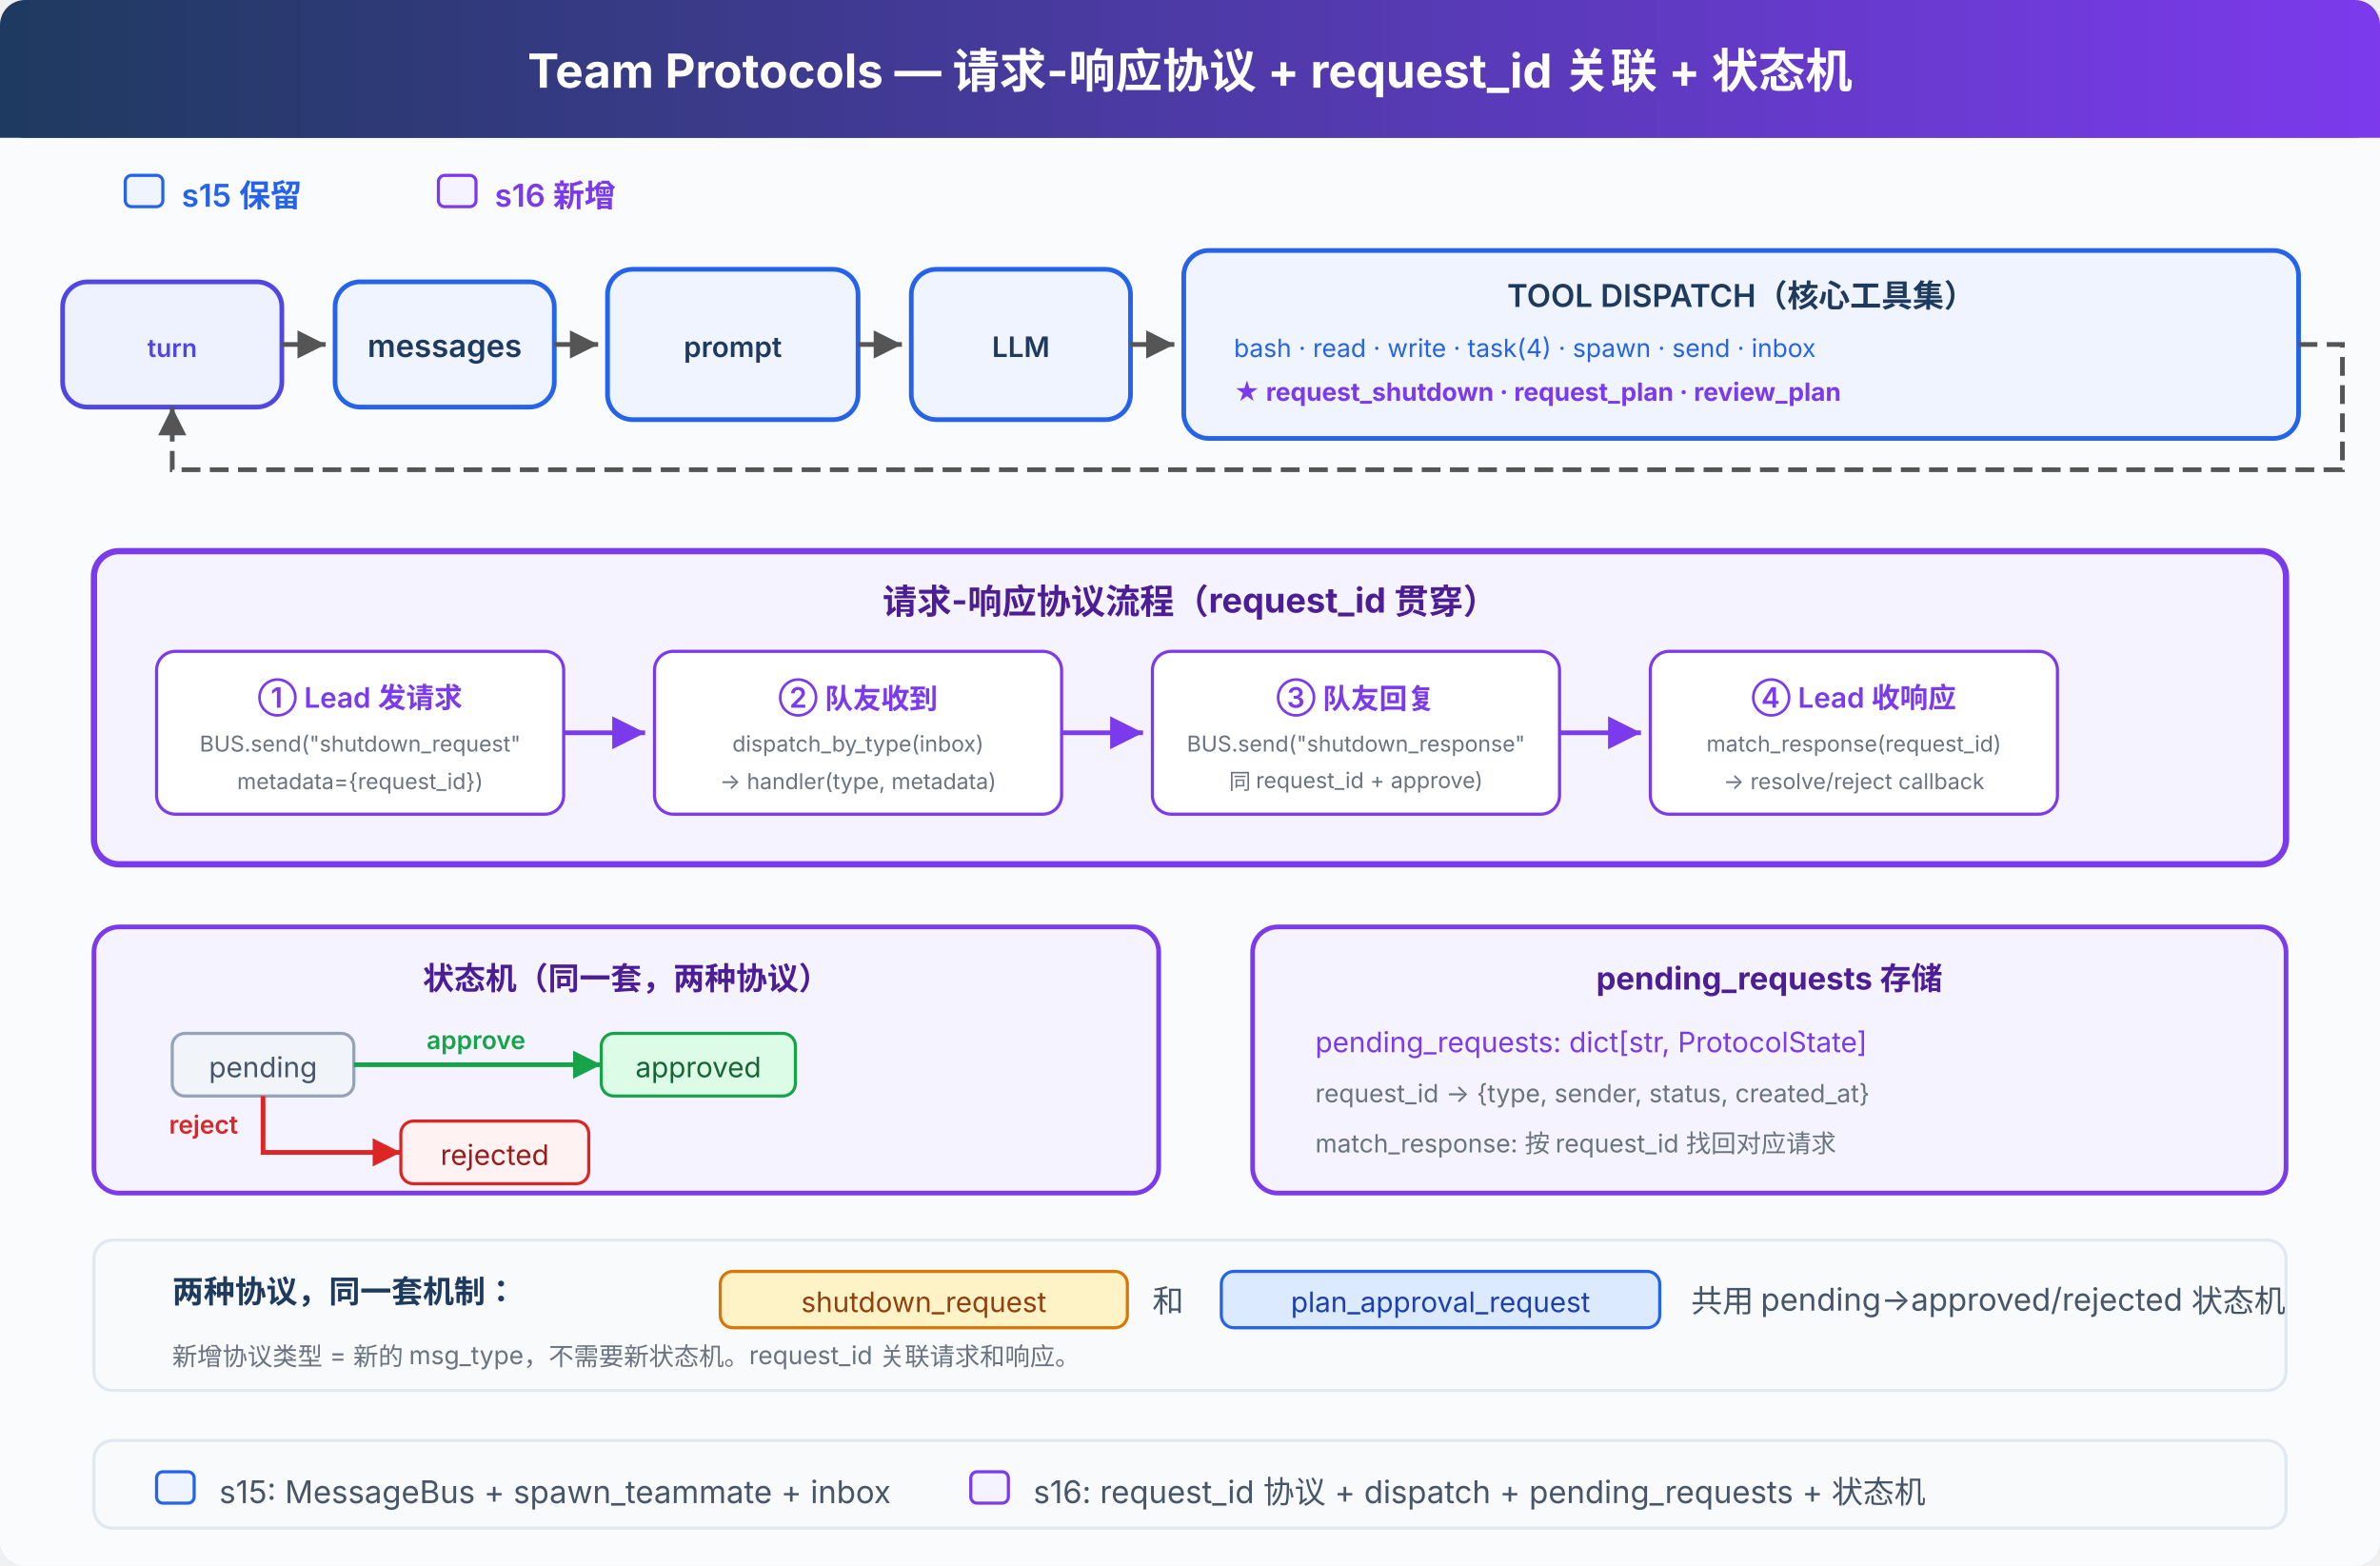
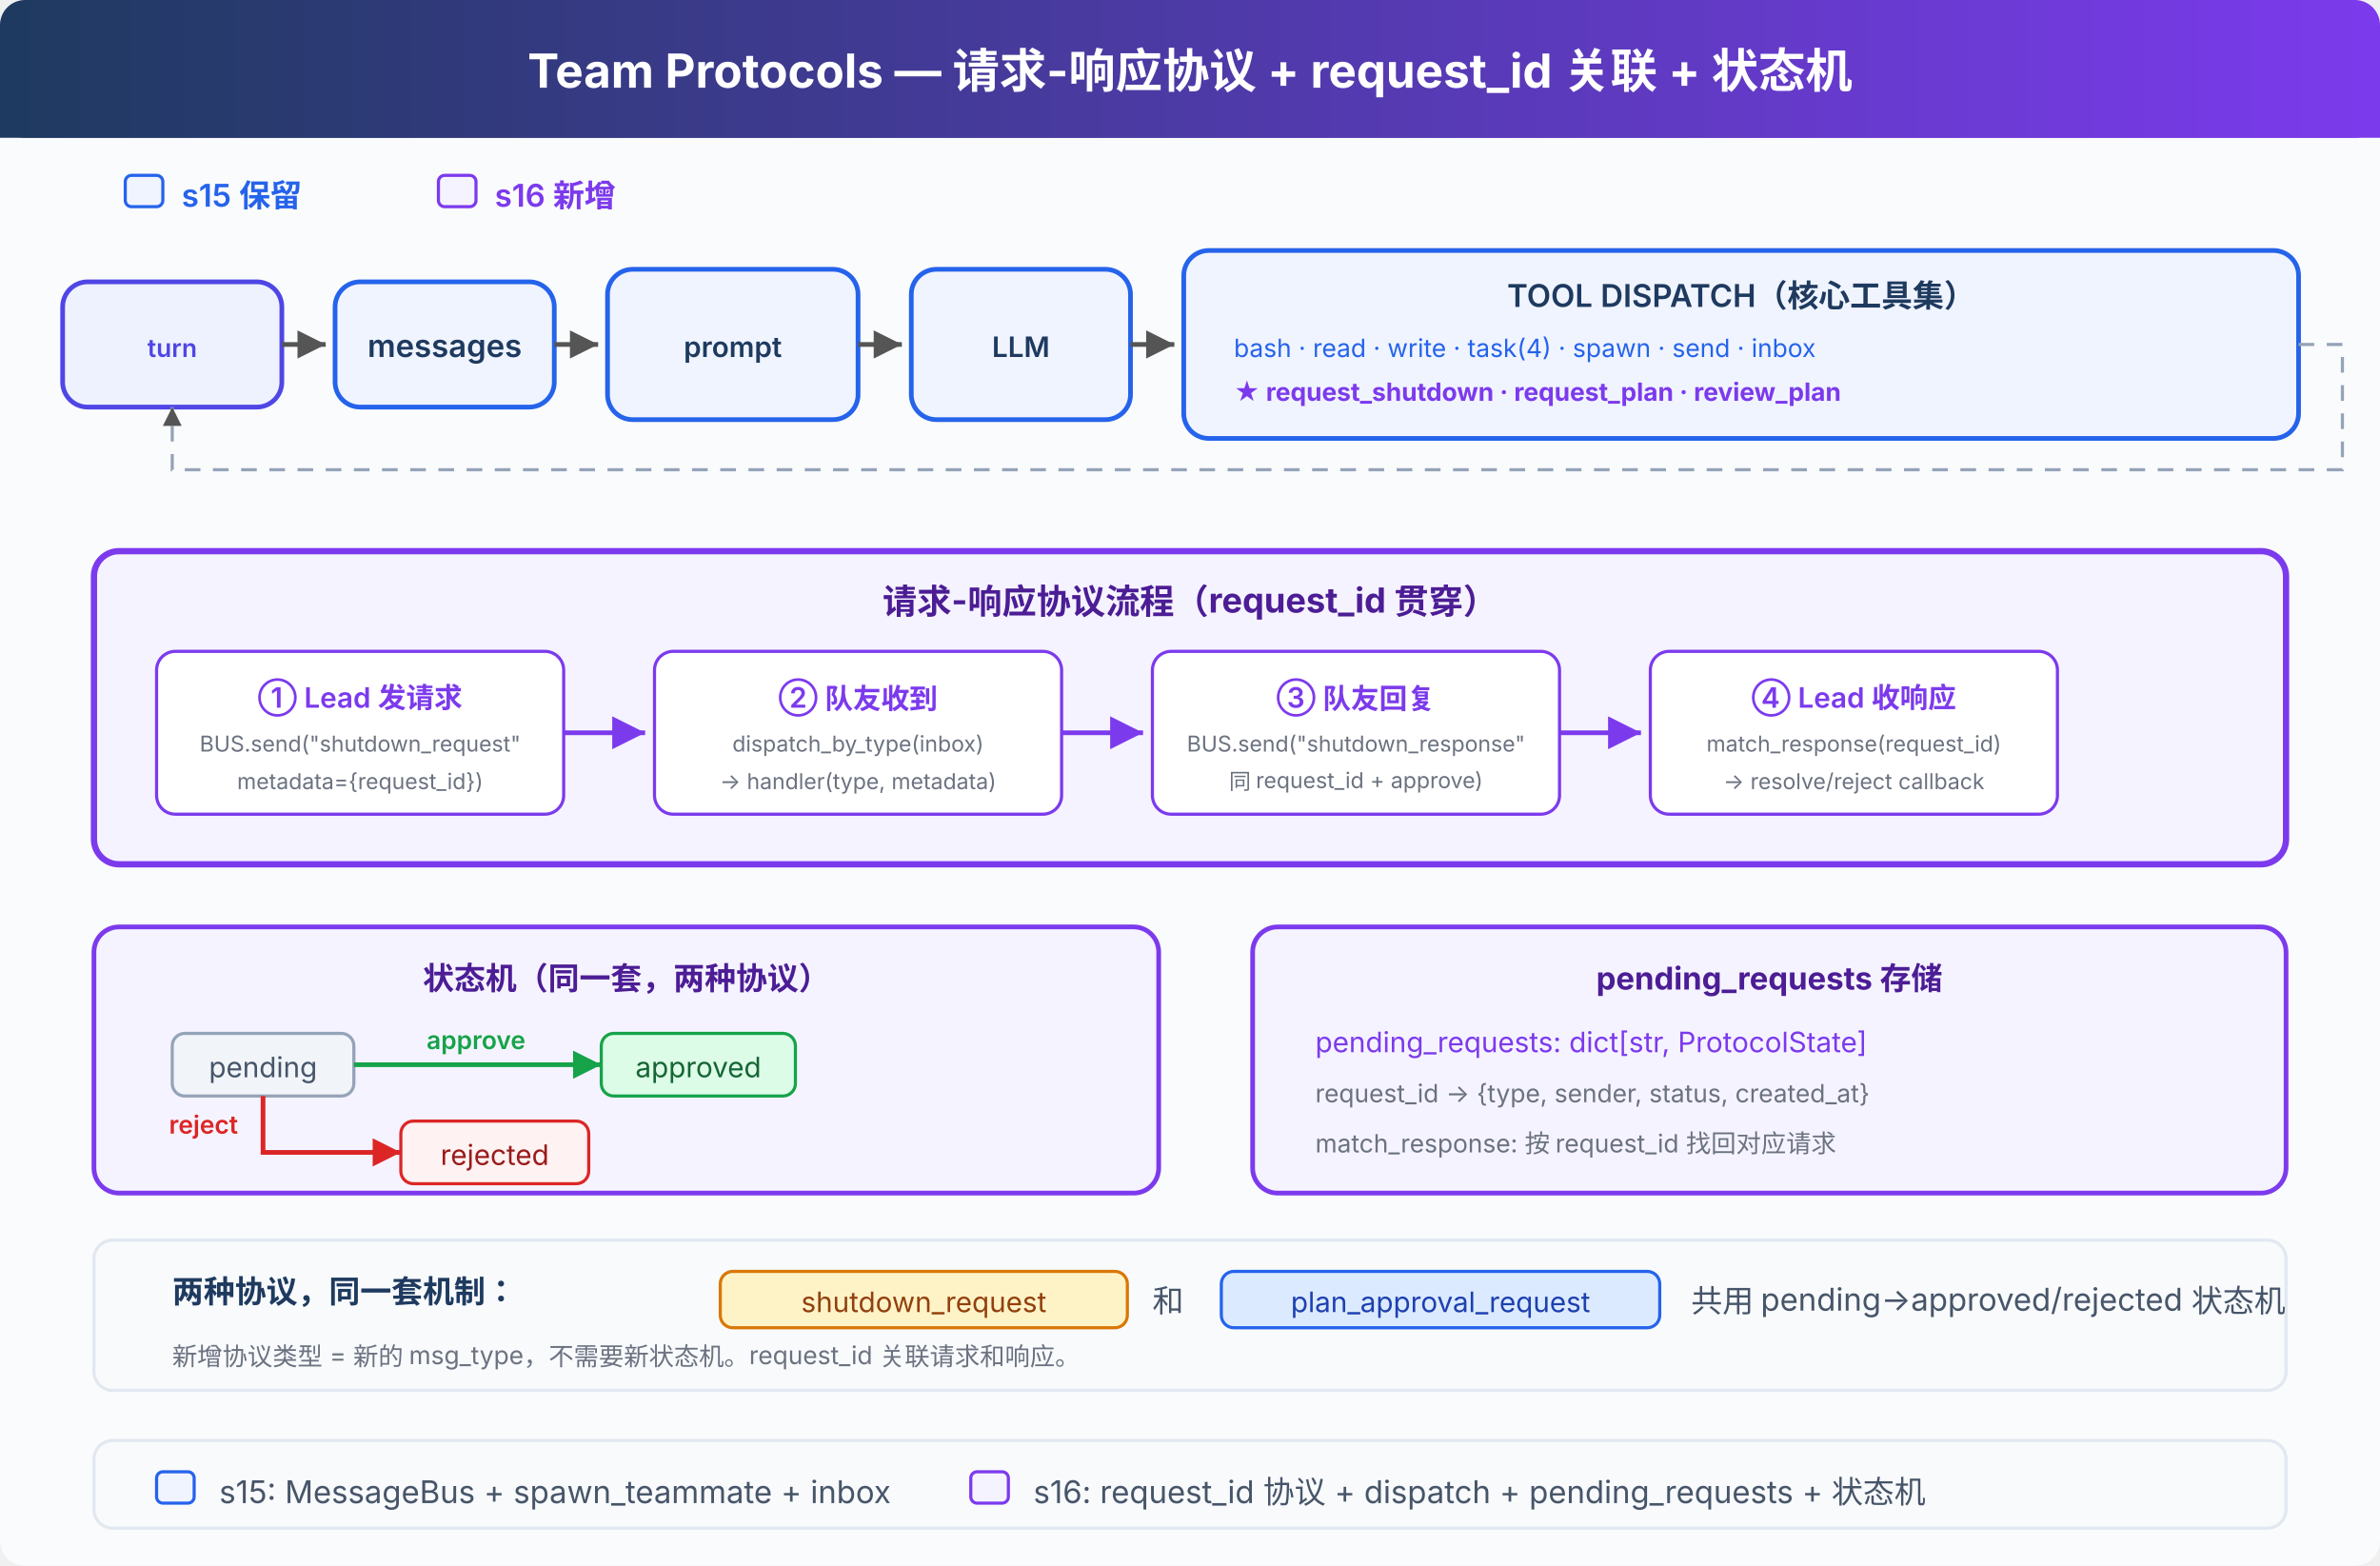
<svg xmlns="http://www.w3.org/2000/svg" viewBox="0 0 760 500" font-family="system-ui, -apple-system, sans-serif">
  <defs>
    <linearGradient id="header" x1="0" y1="0" x2="1" y2="0">
      <stop offset="0%" stop-color="#1e3a5f" />
      <stop offset="100%" stop-color="#7c3aed" />
    </linearGradient>
    <marker id="arrow" viewBox="0 0 10 10" refX="10" refY="5" markerWidth="6" markerHeight="6" orient="auto-start-reverse">
      <path d="M 0 0 L 10 5 L 0 10 z" fill="#555" />
    </marker>
    <marker id="arrow-purple" viewBox="0 0 10 10" refX="10" refY="5" markerWidth="7" markerHeight="7" orient="auto-start-reverse">
      <path d="M 0 0 L 10 5 L 0 10 z" fill="#7c3aed" />
    </marker>
    <marker id="arrow-cyan" viewBox="0 0 10 10" refX="10" refY="5" markerWidth="6" markerHeight="6" orient="auto-start-reverse">
      <path d="M 0 0 L 10 5 L 0 10 z" fill="#0891b2" />
    </marker>
    <marker id="arrow-green" viewBox="0 0 10 10" refX="10" refY="5" markerWidth="6" markerHeight="6" orient="auto-start-reverse">
      <path d="M 0 0 L 10 5 L 0 10 z" fill="#16a34a" />
    </marker>
    <marker id="arrow-red" viewBox="0 0 10 10" refX="10" refY="5" markerWidth="6" markerHeight="6" orient="auto-start-reverse">
      <path d="M 0 0 L 10 5 L 0 10 z" fill="#dc2626" />
    </marker>
  </defs>
  <rect width="760" height="500" fill="#fafbfc" rx="8" />
  <rect x="0" y="0" width="760" height="44" fill="url(#header)" rx="8" />
  <rect x="0" y="36" width="760" height="8" fill="url(#header)" />
  <text x="380" y="28" fill="#fff" font-size="15" font-weight="700" text-anchor="middle">Team Protocols — 请求-响应协议 + request_id 关联 + 状态机</text>
  <rect x="40" y="56" width="12" height="10" rx="2" fill="#f0f4ff" stroke="#2563eb" stroke-width="1" />
  <text x="58" y="66" fill="#2563eb" font-size="10" font-weight="600">s15 保留</text>
  <rect x="140" y="56" width="12" height="10" rx="2" fill="#f5f3ff" stroke="#7c3aed" stroke-width="1" />
  <text x="158" y="66" fill="#7c3aed" font-size="10" font-weight="600">s16 新增</text>
  <rect x="20" y="90" width="70" height="40" rx="8" fill="#eef2ff" stroke="#4f46e5" stroke-width="1.5" />
  <text x="55" y="114" fill="#4f46e5" font-size="8" font-weight="600" text-anchor="middle">turn</text>
  <line x1="90" y1="110" x2="104" y2="110" stroke="#555" stroke-width="1.5" marker-end="url(#arrow)" />
  <rect x="107" y="90" width="70" height="40" rx="8" fill="#f0f4ff" stroke="#2563eb" stroke-width="1.5" />
  <text x="142" y="114" fill="#1e3a5f" font-size="10" font-weight="600" text-anchor="middle">messages</text>
  <line x1="177" y1="110" x2="191" y2="110" stroke="#555" stroke-width="1.5" marker-end="url(#arrow)" />
  <rect x="194" y="86" width="80" height="48" rx="8" fill="#f0f4ff" stroke="#2563eb" stroke-width="1.5" />
  <text x="234" y="114" fill="#1e3a5f" font-size="9" font-weight="600" text-anchor="middle">prompt</text>
  <line x1="274" y1="110" x2="288" y2="110" stroke="#555" stroke-width="1.5" marker-end="url(#arrow)" />
  <rect x="291" y="86" width="70" height="48" rx="8" fill="#f0f4ff" stroke="#2563eb" stroke-width="1.5" />
  <text x="326" y="114" fill="#1e3a5f" font-size="9" font-weight="600" text-anchor="middle">LLM</text>
  <line x1="361" y1="110" x2="375" y2="110" stroke="#555" stroke-width="1.5" marker-end="url(#arrow)" />
  <rect x="378" y="80" width="356" height="60" rx="8" fill="#f0f4ff" stroke="#2563eb" stroke-width="1.5" />
  <text x="556" y="98" fill="#1e3a5f" font-size="10" font-weight="600" text-anchor="middle">TOOL DISPATCH（核心工具集）</text>
  <text x="394" y="114" fill="#2563eb" font-size="8">bash · read · write · task(4) · spawn · send · inbox</text>
  <text x="394" y="128" fill="#7c3aed" font-size="8" font-weight="700">★ request_shutdown · request_plan · review_plan</text>
-   <path d="M 734 110 L 748 110 L 748 150 L 55 150 L 55 130" fill="none" stroke="#555" stroke-width="1.5" marker-end="url(#arrow)" stroke-dasharray="6,3" />
+   <path d="M 734 110 L 748 110 L 748 150 L 55 150 L 55 130" fill="none" stroke="#94a3b8" stroke-width="1" marker-end="url(#arrow)" stroke-dasharray="5,4" />
  <rect x="30" y="176" width="700" height="100" rx="8" fill="#f5f3ff" stroke="#7c3aed" stroke-width="2" />
  <text x="380" y="196" fill="#4c1d95" font-size="11" font-weight="700" text-anchor="middle">请求-响应协议流程（request_id 贯穿）</text>
  <rect x="50" y="208" width="130" height="52" rx="6" fill="#fff" stroke="#7c3aed" stroke-width="1" />
  <text x="115" y="226" fill="#7c3aed" font-size="9" font-weight="600" text-anchor="middle">① Lead 发请求</text>
  <text x="115" y="240" fill="#6b7280" font-size="7" text-anchor="middle">BUS.send("shutdown_request"</text>
  <text x="115" y="252" fill="#6b7280" font-size="7" text-anchor="middle">metadata={request_id})</text>
  <line x1="180" y1="234" x2="206" y2="234" stroke="#7c3aed" stroke-width="1.5" marker-end="url(#arrow-purple)" />
  <rect x="209" y="208" width="130" height="52" rx="6" fill="#fff" stroke="#7c3aed" stroke-width="1" />
  <text x="274" y="226" fill="#7c3aed" font-size="9" font-weight="600" text-anchor="middle">② 队友收到</text>
  <text x="274" y="240" fill="#6b7280" font-size="7" text-anchor="middle">dispatch_by_type(inbox)</text>
  <text x="274" y="252" fill="#6b7280" font-size="7" text-anchor="middle">→ handler(type, metadata)</text>
  <line x1="339" y1="234" x2="365" y2="234" stroke="#7c3aed" stroke-width="1.5" marker-end="url(#arrow-purple)" />
  <rect x="368" y="208" width="130" height="52" rx="6" fill="#fff" stroke="#7c3aed" stroke-width="1" />
  <text x="433" y="226" fill="#7c3aed" font-size="9" font-weight="600" text-anchor="middle">③ 队友回复</text>
  <text x="433" y="240" fill="#6b7280" font-size="7" text-anchor="middle">BUS.send("shutdown_response"</text>
  <text x="433" y="252" fill="#6b7280" font-size="7" text-anchor="middle">同 request_id + approve)</text>
  <line x1="498" y1="234" x2="524" y2="234" stroke="#7c3aed" stroke-width="1.5" marker-end="url(#arrow-purple)" />
  <rect x="527" y="208" width="130" height="52" rx="6" fill="#fff" stroke="#7c3aed" stroke-width="1" />
  <text x="592" y="226" fill="#7c3aed" font-size="9" font-weight="600" text-anchor="middle">④ Lead 收响应</text>
  <text x="592" y="240" fill="#6b7280" font-size="7" text-anchor="middle">match_response(request_id)</text>
  <text x="592" y="252" fill="#6b7280" font-size="7" text-anchor="middle">→ resolve/reject callback</text>
  <rect x="30" y="296" width="340" height="85" rx="8" fill="#f5f3ff" stroke="#7c3aed" stroke-width="1.5" />
  <text x="200" y="316" fill="#4c1d95" font-size="10" font-weight="700" text-anchor="middle">状态机（同一套，两种协议）</text>
  <rect x="55" y="330" width="58" height="20" rx="4" fill="#f1f5f9" stroke="#94a3b8" stroke-width="1" />
  <text x="84" y="344" fill="#475569" font-size="9" text-anchor="middle">pending</text>
  <line x1="113" y1="340" x2="192" y2="340" stroke="#16a34a" stroke-width="1.5" marker-end="url(#arrow-green)" />
  <text x="152" y="335" fill="#16a34a" font-size="8" font-weight="600" text-anchor="middle">approve</text>
  <rect x="192" y="330" width="62" height="20" rx="4" fill="#dcfce7" stroke="#16a34a" stroke-width="1" />
  <text x="223" y="344" fill="#166534" font-size="9" text-anchor="middle">approved</text>
  <path d="M 84 350 L 84 368 L 128 368" fill="none" stroke="#dc2626" stroke-width="1.5" marker-end="url(#arrow-red)" />
  <text x="76" y="362" fill="#dc2626" font-size="8" font-weight="600" text-anchor="end">reject</text>
  <rect x="128" y="358" width="60" height="20" rx="4" fill="#fef2f2" stroke="#dc2626" stroke-width="1" />
  <text x="158" y="372" fill="#991b1b" font-size="9" text-anchor="middle">rejected</text>
  <rect x="400" y="296" width="330" height="85" rx="8" fill="#f5f3ff" stroke="#7c3aed" stroke-width="1.5" />
  <text x="565" y="316" fill="#4c1d95" font-size="10" font-weight="700" text-anchor="middle">pending_requests 存储</text>
  <text x="420" y="336" fill="#7c3aed" font-size="9">pending_requests: dict[str, ProtocolState]</text>
  <text x="420" y="352" fill="#6b7280" font-size="8">request_id → {type, sender, status, created_at}</text>
  <text x="420" y="368" fill="#6b7280" font-size="8">match_response: 按 request_id 找回对应请求</text>
  <rect x="30" y="396" width="700" height="48" rx="6" fill="#f8fafc" stroke="#e2e8f0" stroke-width="1" />
  <text x="55" y="416" fill="#1e3a5f" font-size="10" font-weight="600">两种协议，同一套机制：</text>
  <rect x="230" y="406" width="130" height="18" rx="4" fill="#fef3c7" stroke="#d97706" stroke-width="1" />
  <text x="295" y="419" fill="#92400e" font-size="9" text-anchor="middle">shutdown_request</text>
  <text x="368" y="419" fill="#475569" font-size="10">和</text>
  <rect x="390" y="406" width="140" height="18" rx="4" fill="#dbeafe" stroke="#2563eb" stroke-width="1" />
  <text x="460" y="419" fill="#1e40af" font-size="9" text-anchor="middle">plan_approval_request</text>
  <text x="540" y="419" fill="#475569" font-size="10">共用 pending→approved/rejected 状态机</text>
  <text x="55" y="436" fill="#6b7280" font-size="8">新增协议类型 = 新的 msg_type，不需要新状态机。request_id 关联请求和响应。</text>
  <rect x="30" y="460" width="700" height="28" rx="6" fill="#f8fafc" stroke="#e2e8f0" stroke-width="1" />
  <rect x="50" y="470" width="12" height="10" rx="2" fill="#f0f4ff" stroke="#2563eb" stroke-width="1" />
  <text x="70" y="480" fill="#475569" font-size="10">s15: MessageBus + spawn_teammate + inbox</text>
  <rect x="310" y="470" width="12" height="10" rx="2" fill="#f5f3ff" stroke="#7c3aed" stroke-width="1" />
  <text x="330" y="480" fill="#475569" font-size="10">s16: request_id 协议 + dispatch + pending_requests + 状态机</text>
</svg>
